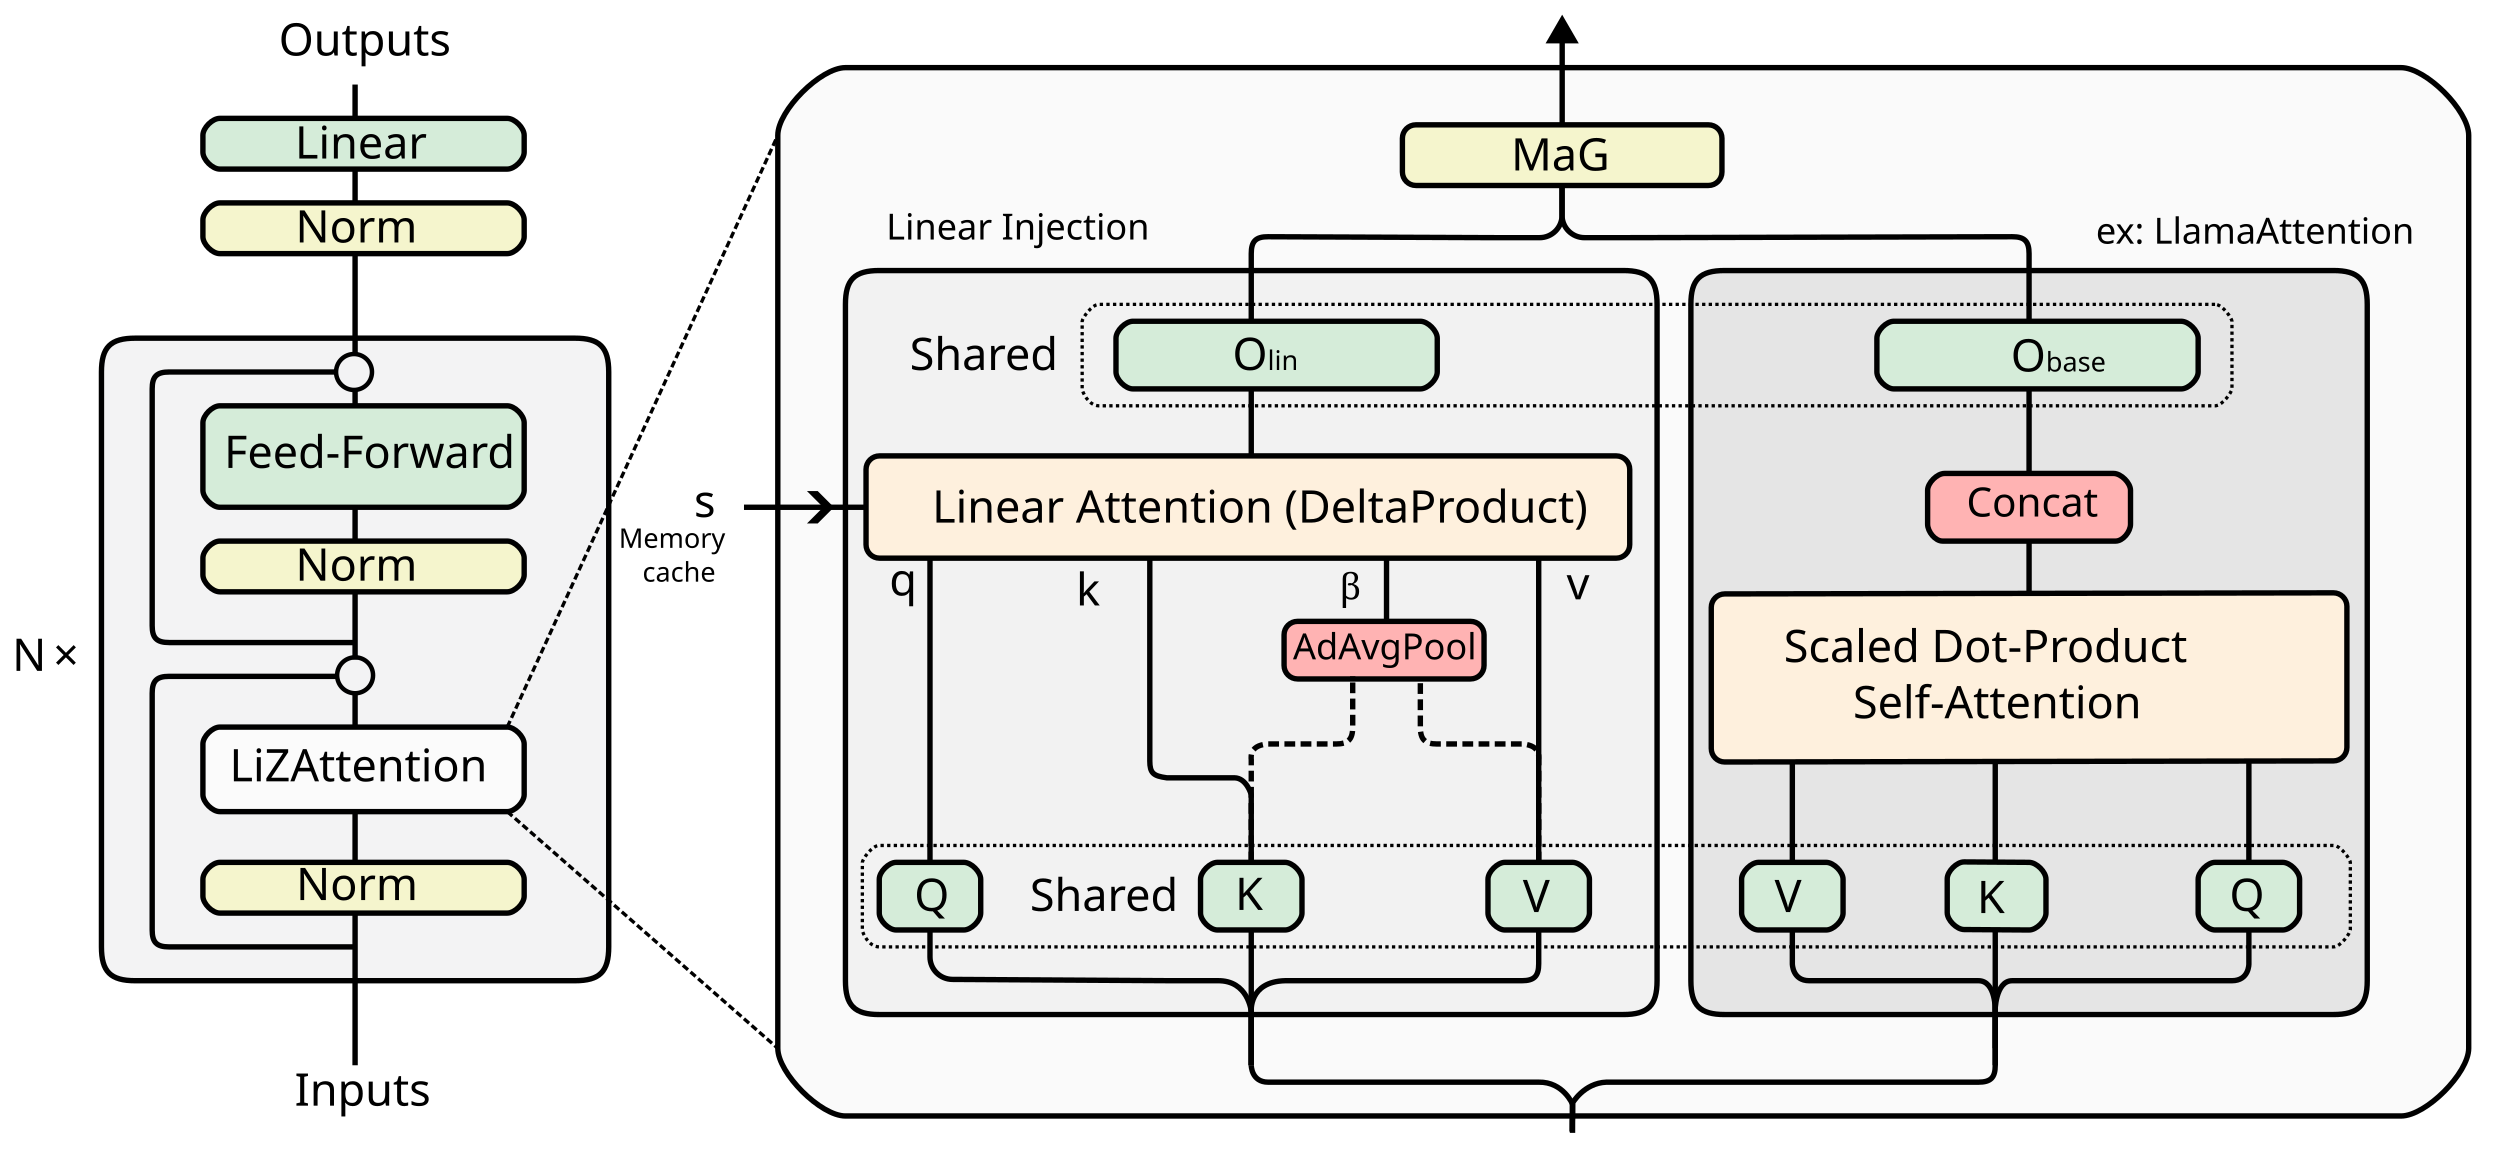
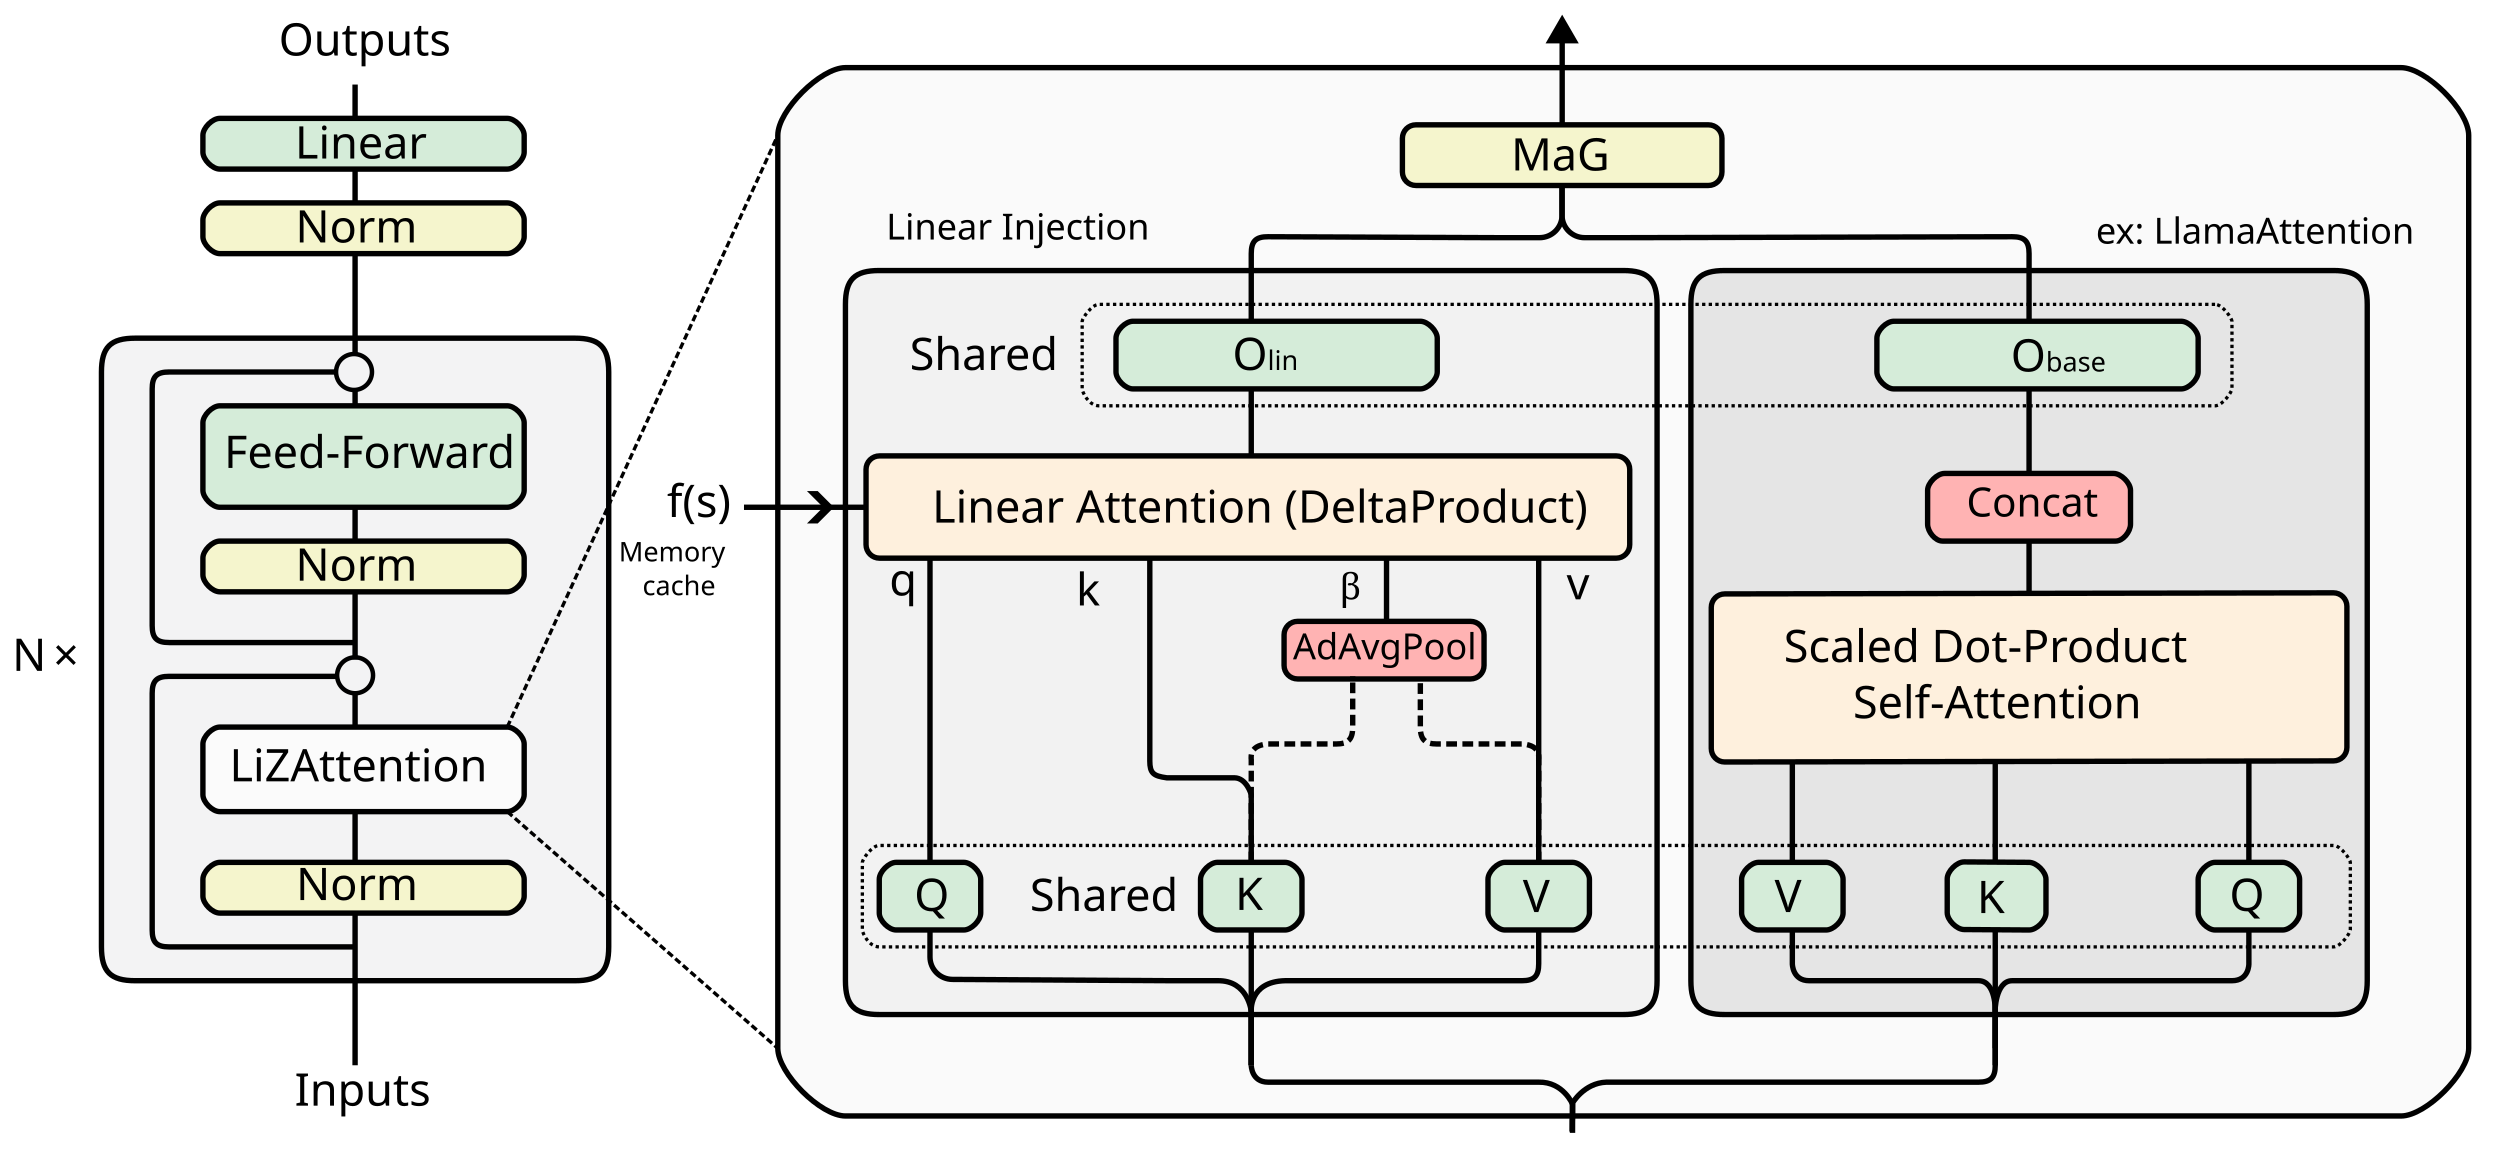
<svg xmlns="http://www.w3.org/2000/svg" version="1.1" id="svg2" width="739.257" height="343.426" viewBox="0 0 739.257 343.426">
  <defs id="defs6">
    <marker style="overflow:visible" id="TriangleStart" refX="0" refY="0" orient="auto-start-reverse" markerWidth="5.324" markerHeight="6.155" viewBox="0 0 5.324 6.155" preserveAspectRatio="xMidYMid">
      <path transform="scale(0.5)" style="fill:context-stroke;fill-rule:evenodd;stroke:context-stroke;stroke-width:1pt" d="M 5.77,0 -2.88,5 V -5 Z" id="path135" />
    </marker>
    <marker style="overflow:visible" id="Arrow4" refX="0" refY="0" orient="auto-start-reverse" markerWidth="5" markerHeight="6" viewBox="0 0 5 6" preserveAspectRatio="xMidYMid">
      <path style="fill:context-stroke;fill-rule:evenodd;stroke:none" d="m 1,0 -3,3 h -2 l 3,-3 -3,-3 h 2 z" id="path1741" />
    </marker>
    <rect x="43.6" y="86.323" width="766.903" height="521.003" id="rect663" />
    <clipPath clipPathUnits="userSpaceOnUse" id="clipPath1404">
      <g id="g1408">
        <path d="m 3.985,-5.585 c 0,2.201 -1.784,3.985 -3.985,3.985 -2.201,0 -3.985,-1.784 -3.985,-3.985 0,-2.201 1.784,-3.985 3.985,-3.985 2.201,0 3.985,1.784 3.985,3.985 z" id="path1406" />
      </g>
    </clipPath>
    <clipPath clipPathUnits="userSpaceOnUse" id="clipPath1424">
      <g id="g1428">
        <path d="m 3.985,63.971 c 0,2.201 -1.784,3.985 -3.985,3.985 -2.201,0 -3.985,-1.784 -3.985,-3.985 0,-2.201 1.784,-3.985 3.985,-3.985 2.201,0 3.985,1.784 3.985,3.985 z" id="path1426" />
      </g>
    </clipPath>
  </defs>
  <g id="g10" transform="matrix(1.333333,0,0,-1.333333,-25.36146,933.0923)">
    <path d="M 146.521,624.819 H 49.021 c -5.502,0 -7.5,-1.998 -7.5,-7.5 v -127.5 c 0,-5.502 1.998,-7.5 7.5,-7.5 H 146.521 c 5.502,0 7.5,1.998 7.5,7.5 v 127.5 c 0,5.502 -1.998,7.5 -7.5,7.5 z" style="fill:#f3f3f4;fill-opacity:1;fill-rule:nonzero;stroke:#000000;stroke-width:1.196;stroke-linecap:butt;stroke-linejoin:miter;stroke-miterlimit:10;stroke-dasharray:none;stroke-opacity:1" id="path22" />
    <text xml:space="preserve" transform="scale(1,-1)" style="font-style:normal;font-variant:normal;font-weight:normal;font-stretch:normal;font-size:9.963px;font-family:CMR10;-inkscape-font-specification:CMR10;writing-mode:lr-tb;fill:#000000;fill-opacity:1;fill-rule:nonzero;stroke:none" id="text38" x="21.715" y="-551.029">
      <tspan x="21.715" y="-551.029" id="tspan36" style="font-style:normal;font-variant:normal;font-weight:normal;font-stretch:normal;font-family:CMR10;-inkscape-font-specification:CMR10">N</tspan>
    </text>
    <text xml:space="preserve" transform="scale(1,-1)" style="font-style:normal;font-variant:normal;font-weight:normal;font-stretch:normal;font-size:9.963px;font-family:CMR10;-inkscape-font-specification:CMR10;writing-mode:lr-tb;fill:#000000;fill-opacity:1;fill-rule:nonzero;stroke:none" id="text42" x="30.806" y="-551.029">
      <tspan x="30.806" y="-551.029" id="tspan40" style="font-style:normal;font-variant:normal;font-weight:normal;font-stretch:normal;font-family:CMR10;-inkscape-font-specification:CMR10">×</tspan>
    </text>
    <text xml:space="preserve" transform="scale(1,-1)" style="font-style:normal;font-variant:normal;font-weight:normal;font-stretch:normal;font-size:9.963px;font-family:CMR10;-inkscape-font-specification:CMR10;writing-mode:lr-tb;fill:#000000;fill-opacity:1;fill-rule:nonzero;stroke:none" id="text58" x="84.354" y="-454.602">
      <tspan x="84.354 87.951 93.486 99.022 104.557 108.431" y="-454.602" id="tspan56">Inputs</tspan>
    </text>
    <path d="m 97.771,463.569 v 33.75" style="fill:none;stroke:#000000;stroke-width:1.196;stroke-linecap:butt;stroke-linejoin:miter;stroke-miterlimit:10;stroke-dasharray:none;stroke-opacity:1" id="path86" />
    <path d="M 131.521,538.569 H 67.771 c -1.651,0 -3.75,-2.099 -3.75,-3.75 v -11.25 c 0,-1.651 2.099,-3.75 3.75,-3.75 H 131.521 c 1.651,0 3.75,2.099 3.75,3.75 v 11.25 c 0,1.651 -2.099,3.75 -3.75,3.75 z" style="fill:#fbfbfb;fill-opacity:1;fill-rule:nonzero;stroke:#000000;stroke-width:1.196;stroke-linecap:butt;stroke-linejoin:miter;stroke-miterlimit:10;stroke-dasharray:none;stroke-opacity:1" id="path98" />
    <text xml:space="preserve" transform="scale(1,-1)" style="font-style:normal;font-variant:normal;font-weight:normal;font-stretch:normal;font-size:9.963px;font-family:CMR10;-inkscape-font-specification:CMR10;writing-mode:lr-tb;fill:#000000;fill-opacity:1;fill-rule:nonzero;stroke:none" id="text108" x="69.922" y="-526.539">
      <tspan x="69.922 76.148 78.916 85.004 92.197 96.071 99.946 104.373 109.63 113.504 116.272 121.253" y="-526.539" id="tspan106">LiZAttention</tspan>
    </text>
    <path d="m 97.771,508.569 v 11.25" style="fill:none;stroke:#000000;stroke-width:1.196;stroke-linecap:butt;stroke-linejoin:miter;stroke-miterlimit:10;stroke-dasharray:none;stroke-opacity:1" id="path116" />
    <path d="M 97.771,489.819 H 56.521 c -2.751,0 -3.75,0.999 -3.75,3.75 l 0,52.5 c 0,2.751 0.999,3.75 3.75,3.75 h 37.5" style="fill:none;stroke:#000000;stroke-width:1.196;stroke-linecap:butt;stroke-linejoin:miter;stroke-miterlimit:10;stroke-dasharray:none;stroke-opacity:1" id="path176" />
    <path d="m 97.771,579.819 v 7.5" style="fill:none;stroke:#000000;stroke-width:1.196;stroke-linecap:butt;stroke-linejoin:miter;stroke-miterlimit:10;stroke-dasharray:none;stroke-opacity:1" id="path200" />
    <path d="m 97.771,553.569 v 15" style="fill:none;stroke:#000000;stroke-width:1.196;stroke-linecap:butt;stroke-linejoin:miter;stroke-miterlimit:10;stroke-dasharray:none;stroke-opacity:1" id="path200-2" />
    <path d="m 97.771,538.569 v 7.5" style="fill:none;stroke:#000000;stroke-width:1.196;stroke-linecap:butt;stroke-linejoin:miter;stroke-miterlimit:10;stroke-dasharray:none;stroke-opacity:1" id="path200-2-9" />
    <path d="m 101.521,617.319 c 0,2.201 -1.784,3.985 -3.985,3.985 -2.201,0 -3.985,-1.784 -3.985,-3.985 0,-2.201 1.784,-3.985 3.985,-3.985 2.201,0 3.985,1.784 3.985,3.985 z" style="fill:none;stroke:#000000;stroke-width:0.996;stroke-linecap:butt;stroke-linejoin:miter;stroke-miterlimit:10;stroke-dasharray:none;stroke-opacity:1" id="path216" />
    <path d="m 101.756,550.054 c 0,2.201 -1.784,3.985 -3.985,3.985 -2.201,0 -3.985,-1.784 -3.985,-3.985 0,-2.201 1.784,-3.985 3.985,-3.985 2.201,0 3.985,1.784 3.985,3.985 z" style="fill:none;stroke:#000000;stroke-width:0.996;stroke-linecap:butt;stroke-linejoin:miter;stroke-miterlimit:10;stroke-dasharray:none;stroke-opacity:1" id="path216-1" />
    <path d="M 131.521,654.819 H 67.771 c -1.651,0 -3.75,-2.099 -3.75,-3.75 v -3.75 c 0,-1.651 2.099,-3.75 3.75,-3.75 H 131.521 c 1.651,0 3.75,2.099 3.75,3.75 v 3.75 c 0,1.651 -2.099,3.75 -3.75,3.75 z" style="fill:#f5f5cd;fill-opacity:1;fill-rule:nonzero;stroke:#000000;stroke-width:1.196;stroke-linecap:butt;stroke-linejoin:miter;stroke-miterlimit:10;stroke-dasharray:none;stroke-opacity:1" id="path228" />
    <text xml:space="preserve" transform="scale(1,-1)" style="font-style:normal;font-variant:normal;font-weight:normal;font-stretch:normal;font-size:9.963px;font-family:CMR10;-inkscape-font-specification:CMR10;writing-mode:lr-tb;fill:#000000;fill-opacity:1;fill-rule:nonzero;stroke:none" id="text238" x="62.545" y="-646.038">
      <tspan x="84.547 92.019 97 100.902" id="tspan236">Norm</tspan>
    </text>
    <path d="m 97.771,609.819 v 3.75" style="fill:none;stroke:#000000;stroke-width:1.196;stroke-linecap:butt;stroke-linejoin:miter;stroke-miterlimit:10;stroke-dasharray:none;stroke-opacity:1" id="path246" />
    <path d="M 97.771,557.319 H 56.521 c -2.751,0 -3.75,0.999 -3.75,3.75 v 52.5 c 0,2.751 0.999,3.75 3.75,3.75 h 36.75" style="fill:none;stroke:#000000;stroke-width:1.196;stroke-linecap:butt;stroke-linejoin:miter;stroke-miterlimit:10;stroke-dasharray:none;stroke-opacity:1" id="path250" />
    <path d="M 131.521,673.569 H 67.771 c -1.651,0 -3.75,-2.099 -3.75,-3.75 v -3.75 c 0,-1.651 2.099,-3.75 3.75,-3.75 H 131.521 c 1.651,0 3.75,2.099 3.75,3.75 v 3.75 c 0,1.651 -2.099,3.75 -3.75,3.75 z" style="fill:#d5ecd9;fill-opacity:1;fill-rule:nonzero;stroke:#000000;stroke-width:1.196;stroke-linecap:butt;stroke-linejoin:miter;stroke-miterlimit:10;stroke-dasharray:none;stroke-opacity:1" id="path256" />
    <text xml:space="preserve" transform="scale(1,-1)" style="font-style:normal;font-variant:normal;font-weight:normal;font-stretch:normal;font-size:9.963px;font-family:CMR10;-inkscape-font-specification:CMR10;writing-mode:lr-tb;fill:#000000;fill-opacity:1;fill-rule:nonzero;stroke:none" id="text266" x="84.437" y="-664.657">
      <tspan x="84.437 90.663 93.431 98.966 103.393 108.375" y="-664.657" id="tspan264">Linear</tspan>
    </text>
    <path d="m 97.771,621.069 0,22.5" style="fill:none;stroke:#000000;stroke-width:1.196;stroke-linecap:butt;stroke-linejoin:miter;stroke-miterlimit:10;stroke-dasharray:none;stroke-opacity:1" id="path274" />
    <path d="m 97.771,654.819 v 7.5" style="fill:none;stroke:#000000;stroke-width:1.196;stroke-linecap:butt;stroke-linejoin:miter;stroke-miterlimit:10;stroke-dasharray:none;stroke-opacity:1" id="path284" />
    <text xml:space="preserve" transform="scale(1,-1)" style="font-style:normal;font-variant:normal;font-weight:normal;font-stretch:normal;font-size:9.963px;font-family:CMR10;-inkscape-font-specification:CMR10;writing-mode:lr-tb;fill:#000000;fill-opacity:1;fill-rule:nonzero;stroke:none" id="text296" x="80.832" y="-687.5">
      <tspan x="80.832 88.581 94.117 97.991 103.526 109.061 112.936" y="-687.5" id="tspan294">Outputs</tspan>
    </text>
    <path d="m 97.771,673.569 v 7.5" style="fill:none;stroke:#000000;stroke-width:1.196;stroke-linecap:butt;stroke-linejoin:miter;stroke-miterlimit:10;stroke-dasharray:none;stroke-opacity:1" id="path304" />
    <path d="M 551.521,684.819 H 206.521 c -5.502,0 -15,-9.498 -15,-15 v -202.5 c 0,-5.502 9.498,-15 15,-15 h 345 c 5.502,0 15,9.498 15,15 v 202.5 c 0,5.502 -9.498,15 -15,15 z" style="fill:#fafafa;fill-opacity:1;fill-rule:nonzero;stroke:#000000;stroke-width:1.196;stroke-linecap:butt;stroke-linejoin:miter;stroke-miterlimit:10;stroke-dasharray:none;stroke-opacity:1" id="path316" />
    <path d="M 536.521,639.819 H 401.521 c -5.502,0 -7.5,-1.998 -7.5,-7.5 l 1e-5,-150 c 0,-5.502 1.998,-7.5 7.5,-7.5 l 135,-10e-6 c 5.502,0 7.5,1.998 7.5,7.5 l 0,150 c 0,5.502 -1.998,7.5 -7.5,7.5 z" style="fill:#e5e5e5;fill-opacity:1;fill-rule:nonzero;stroke:#000000;stroke-width:1.196;stroke-linecap:butt;stroke-linejoin:miter;stroke-miterlimit:10;stroke-dasharray:none;stroke-dashoffset:0;stroke-opacity:1" id="path316-5" />
    <path d="m 379.021,639.819 h -165 c -5.502,0 -7.5,-1.998 -7.5,-7.5 l 0,-150 c 0,-5.502 1.998,-7.5 7.5,-7.5 h 165 c 5.502,0 7.5,1.998 7.5,7.5 l 0,150 c 0,5.502 -1.998,7.5 -7.5,7.5 z" style="fill:#f2f2f2;fill-opacity:1;fill-rule:nonzero;stroke:#000000;stroke-width:1.196;stroke-linecap:butt;stroke-linejoin:miter;stroke-miterlimit:10;stroke-dasharray:none;stroke-dashoffset:0;stroke-opacity:1" id="path316-5-9" />
    <path d="m 360.271,508.569 0,22.5 c -0.138,0.097 1.008,3.484 -3.75,3.75 h -3.75 -15 c -2.751,0 -3.75,0.999 -3.75,3.75 l 0,11.25" style="fill:none;stroke:#000000;stroke-width:1.196;stroke-linecap:butt;stroke-linejoin:miter;stroke-miterlimit:10;stroke-dasharray:2.391,1.196;stroke-opacity:1;stroke-dashoffset:0" id="path670-3-3" />
    <path d="m 334.021,628.569 h -63.75 c -1.651,0 -3.75,-2.099 -3.75,-3.75 v -7.5 c 0,-1.651 2.099,-3.75 3.75,-3.75 h 63.75 c 1.651,0 3.75,2.099 3.75,3.75 v 7.5 c 0,1.651 -2.099,3.75 -3.75,3.75 z" style="fill:#d5ecd9;fill-opacity:1;fill-rule:nonzero;stroke:#000000;stroke-width:1.196;stroke-linecap:butt;stroke-linejoin:miter;stroke-miterlimit:10;stroke-dasharray:none;stroke-opacity:1" id="path696-5-3" />
    <path d="M 377.467,598.711 H 214.077 c -1.651,0 -2.989,-1.338 -2.989,-2.989 v -16.7 c 0,-1.651 1.338,-2.989 2.989,-2.989 H 377.467 c 1.651,0 2.989,1.338 2.989,2.989 v 16.7 c 0,1.651 -1.338,2.989 -2.989,2.989 z" style="fill:#fef0dd;fill-opacity:1;fill-rule:nonzero;stroke:#000000;stroke-width:1.196;stroke-linecap:butt;stroke-linejoin:miter;stroke-miterlimit:10;stroke-dasharray:none;stroke-opacity:1" id="path328" />
    <text xml:space="preserve" transform="scale(1,-1)" style="font-style:normal;font-variant:normal;font-weight:normal;font-stretch:normal;font-size:9.963px;font-family:CMR10;-inkscape-font-specification:CMR10;writing-mode:lr-tb;fill:#000000;fill-opacity:1;fill-rule:nonzero;stroke:none" id="text338" x="225.747" y="-583.913">
      <tspan id="tspan336" x="225.747" y="-583.913">Linear Attention (DeltaProduct)</tspan>
    </text>
    <path d="m 536.521,568.343 -134.991,-0.241 c -1.651,-0.003 -2.989,-1.338 -2.989,-2.989 v -31.296 c 0,-1.651 1.338,-2.992 2.989,-2.989 l 134.991,0.241 c 1.651,0.003 2.989,1.338 2.989,2.989 v 31.296 c 0,1.651 -1.338,2.992 -2.989,2.989 z" style="fill:#fef0dd;fill-opacity:1;fill-rule:nonzero;stroke:#000000;stroke-width:1.196;stroke-linecap:butt;stroke-linejoin:miter;stroke-miterlimit:10;stroke-dasharray:none;stroke-opacity:1" id="path328-2" />
    <text xml:space="preserve" transform="scale(1,-1)" style="font-style:normal;font-variant:normal;font-weight:normal;font-stretch:normal;font-size:9.963px;font-family:CMR10;-inkscape-font-specification:CMR10;writing-mode:lr-tb;fill:#000000;fill-opacity:1;fill-rule:nonzero;stroke:none" id="text338-3" x="468.437" y="-552.981">
      <tspan id="tspan336-7" x="468.437" y="-552.981" style="text-align:center;text-anchor:middle">Scaled Dot-Product</tspan>
      <tspan x="468.437" y="-540.528" id="tspan6583" style="text-align:center;text-anchor:middle">Self-Attention</tspan>
    </text>
    <path d="m 326.521,561.069 v 7.5 7.5" style="fill:none;stroke:#000000;stroke-width:1.196;stroke-linecap:butt;stroke-linejoin:miter;stroke-miterlimit:10;stroke-dasharray:none;stroke-opacity:1" id="path418-3" />
    <path d="m 469.021,567.819 v 12" style="fill:none;stroke:#000000;stroke-width:1.196;stroke-linecap:butt;stroke-linejoin:miter;stroke-miterlimit:10;stroke-dasharray:none;stroke-opacity:1" id="path418-3-4" />
    <path d="m 469.021,592.569 v 21" style="fill:none;stroke:#000000;stroke-width:1.196;stroke-linecap:butt;stroke-linejoin:miter;stroke-miterlimit:10;stroke-dasharray:none;stroke-opacity:1" id="path418-3-4-8" />
    <text xml:space="preserve" transform="scale(1,-1)" style="font-style:normal;font-variant:normal;font-weight:normal;font-stretch:normal;font-size:9.963px;font-family:CMR10;-inkscape-font-specification:CMR10;writing-mode:lr-tb;fill:#000000;fill-opacity:1;fill-rule:nonzero;stroke:none" id="text448" x="366.462" y="-566.904">
      <tspan x="366.462" y="-566.904" id="tspan446" style="font-style:normal;font-variant:normal;font-weight:normal;font-stretch:normal;font-family:CMR10;-inkscape-font-specification:CMR10">v</tspan>
    </text>
    <path d="M 345.16,562.015 H 306.787 c -1.651,0 -2.989,-1.338 -2.989,-2.989 v -6.791 c 0,-1.651 1.338,-2.989 2.989,-2.989 h 38.372 c 1.651,0 2.989,1.338 2.989,2.989 v 6.791 c 0,1.651 -1.338,2.989 -2.989,2.989 z" style="fill:#ffb3b3;fill-opacity:1;fill-rule:nonzero;stroke:#000000;stroke-width:1.196;stroke-linecap:butt;stroke-linejoin:miter;stroke-miterlimit:10;stroke-dasharray:none;stroke-opacity:1" id="path468" />
    <text xml:space="preserve" transform="scale(1,-1)" style="font-style:normal;font-variant:normal;font-weight:normal;font-stretch:normal;font-size:8px;font-family:CMR10;-inkscape-font-specification:CMR10;writing-mode:lr-tb;fill:#000000;fill-opacity:1;fill-rule:nonzero;stroke:none" id="text478" x="305.768" y="-553.592">
      <tspan id="tspan476" style="font-style:normal;font-variant:normal;font-weight:normal;font-stretch:normal;font-size:8px;font-family:CMR10;-inkscape-font-specification:CMR10" x="305.768" y="-553.592">AdAvgPool</tspan>
    </text>
    <path d="m 487.771,594.819 h -37.5 c -1.651,0 -3.75,-2.099 -3.75,-3.75 v -7.5 c 0,-1.651 1.663,-3.75 3.314,-3.75 h 38.372 c 1.651,0 3.314,2.099 3.314,3.75 v 7.5 c 0,1.651 -2.099,3.75 -3.75,3.75 z" style="fill:#ffb3b3;fill-opacity:1;fill-rule:nonzero;stroke:#000000;stroke-width:1.196;stroke-linecap:butt;stroke-linejoin:miter;stroke-miterlimit:10;stroke-dasharray:none;stroke-opacity:1" id="path468-2" />
    <text xml:space="preserve" transform="scale(1,-1)" style="font-style:normal;font-variant:normal;font-weight:normal;font-stretch:normal;font-size:8.966px;font-family:CMR10;-inkscape-font-specification:CMR10;writing-mode:lr-tb;fill:#000000;fill-opacity:1;fill-rule:nonzero;stroke:none" id="text478-8" x="455.145" y="-585.266">
      <tspan id="tspan476-9" style="font-style:normal;font-variant:normal;font-weight:normal;font-stretch:normal;font-family:CMR10;-inkscape-font-specification:CMR10" x="455.145" y="-585.266">Concat</tspan>
    </text>
    <path d="m 296.521,463.569 c 0.001,9.769 0,19.051 0,30" style="fill:none;stroke:#000000;stroke-width:1.196;stroke-linecap:butt;stroke-linejoin:miter;stroke-miterlimit:10;stroke-dasharray:none;stroke-opacity:1" id="path490" />
    <path d="m 232.771,508.569 h -15 c -1.651,0 -3.75,-2.099 -3.75,-3.75 v -7.5 c 0,-1.651 2.099,-3.75 3.75,-3.75 h 15 c 1.651,0 3.75,2.099 3.75,3.75 v 7.5 c 0,1.651 -2.099,3.75 -3.75,3.75 z" style="fill:#d5ecd9;fill-opacity:1;fill-rule:nonzero;stroke:#000000;stroke-width:1.196;stroke-linecap:butt;stroke-linejoin:miter;stroke-miterlimit:10;stroke-dasharray:none;stroke-opacity:1" id="path496" />
    <text xml:space="preserve" transform="scale(1,-1)" style="font-style:normal;font-variant:normal;font-weight:normal;font-stretch:normal;font-size:9.963px;font-family:CMR10;-inkscape-font-specification:CMR10;writing-mode:lr-tb;fill:#000000;fill-opacity:1;fill-rule:nonzero;stroke:none" id="text506" x="221.778" y="-497.795">
      <tspan x="221.778" y="-497.795" id="tspan504" style="font-style:normal;font-variant:normal;font-weight:normal;font-stretch:normal;font-family:CMR10;-inkscape-font-specification:CMR10">Q</tspan>
    </text>
    <path d="m 525.271,508.569 h -15 c -1.651,0 -3.75,-2.099 -3.75,-3.75 v -7.5 c 0,-1.651 2.099,-3.75 3.75,-3.75 h 15 c 1.651,0 3.75,2.099 3.75,3.75 v 7.5 c 0,1.651 -2.099,3.75 -3.75,3.75 z" style="fill:#d5ecd9;fill-opacity:1;fill-rule:nonzero;stroke:#000000;stroke-width:1.196;stroke-linecap:butt;stroke-linejoin:miter;stroke-miterlimit:10;stroke-dasharray:none;stroke-opacity:1" id="path496-6" />
    <text xml:space="preserve" transform="scale(1,-1)" style="font-style:normal;font-variant:normal;font-weight:normal;font-stretch:normal;font-size:9.963px;font-family:CMR10;-inkscape-font-specification:CMR10;writing-mode:lr-tb;fill:#000000;fill-opacity:1;fill-rule:nonzero;stroke:none" id="text506-3" x="513.462" y="-497.795">
      <tspan x="513.462" y="-497.795" id="tspan504-2" style="font-style:normal;font-variant:normal;font-weight:normal;font-stretch:normal;font-family:CMR10;-inkscape-font-specification:CMR10">Q</tspan>
    </text>
    <path d="m 225.271,508.569 0,52.5 v 15" style="fill:none;stroke:#000000;stroke-width:1.196;stroke-linecap:butt;stroke-linejoin:miter;stroke-miterlimit:10;stroke-dasharray:none;stroke-opacity:1" id="path550" />
    <text xml:space="preserve" transform="scale(1,-1)" style="font-style:normal;font-variant:normal;font-weight:normal;font-stretch:normal;font-size:9.963px;font-family:CMR10;-inkscape-font-specification:CMR10;writing-mode:lr-tb;fill:#000000;fill-opacity:1;fill-rule:nonzero;stroke:none" id="text568" x="216.253" y="-567.761">
      <tspan x="216.253" y="-567.761" id="tspan566" style="font-style:normal;font-variant:normal;font-weight:normal;font-stretch:normal;font-family:CMR10;-inkscape-font-specification:CMR10">q</tspan>
    </text>
    <path d="m 296.521,463.569 c 0,5.646 0.001,6.238 0.001,11.884 v 0 c 0,0 -0.623,7.011 -7.501,6.866 v 0 h -9.963 l -48.806,0.291 c -2.751,0.016 -4.981,2.23 -4.981,4.981 v 5.978" style="fill:none;stroke:#000000;stroke-width:1.196;stroke-linecap:butt;stroke-linejoin:miter;stroke-miterlimit:10;stroke-dasharray:none;stroke-opacity:1" id="path580" />
    <path d="m 360.271,508.569 0,67.5" style="fill:none;stroke:#000000;stroke-width:1.196;stroke-linecap:butt;stroke-linejoin:miter;stroke-miterlimit:10;stroke-dasharray:none;stroke-opacity:1" id="path640" />
    <path d="m 416.521,508.569 v 22.5" style="fill:none;stroke:#000000;stroke-width:1.196;stroke-linecap:butt;stroke-linejoin:miter;stroke-miterlimit:10;stroke-dasharray:none;stroke-opacity:1" id="path640-1" />
    <path d="m 461.521,508.569 v 22.5" style="fill:none;stroke:#000000;stroke-width:1.196;stroke-linecap:butt;stroke-linejoin:miter;stroke-miterlimit:10;stroke-dasharray:none;stroke-opacity:1" id="path640-1-9" />
    <path d="m 517.771,508.569 v 22.5" style="fill:none;stroke:#000000;stroke-width:1.196;stroke-linecap:butt;stroke-linejoin:miter;stroke-miterlimit:10;stroke-dasharray:none;stroke-opacity:1" id="path640-1-1" />
    <text xml:space="preserve" transform="scale(1,-1)" style="font-style:normal;font-variant:normal;font-weight:normal;font-stretch:normal;font-size:8px;font-family:CMR10;-inkscape-font-specification:CMR10;writing-mode:lr-tb;fill:#000000;fill-opacity:1;fill-rule:nonzero;stroke:none" id="text658" x="316.021" y="-566.904">
      <tspan x="316.021" y="-566.904" id="tspan656" style="font-style:normal;font-variant:normal;font-weight:normal;font-stretch:normal;font-size:8px;font-family:serif;-inkscape-font-specification:serif">β</tspan>
    </text>
    <path d="m 296.521,463.569 0.001,11.884 v 0 c 0,0 -0.616,6.66 7.499,6.866 v 0 h 9.963 42.537 c 2.751,0 3.75,0.999 3.75,3.75 v 7.5" style="fill:none;stroke:#000000;stroke-width:1.196;stroke-linecap:butt;stroke-linejoin:miter;stroke-miterlimit:10;stroke-dasharray:none;stroke-opacity:1" id="path670" />
    <path d="m 461.521,467.319 c 0,8.75 0,17.5 0,26.25" style="fill:none;stroke:#000000;stroke-width:1.196;stroke-linecap:butt;stroke-linejoin:miter;stroke-miterlimit:10;stroke-dasharray:none;stroke-opacity:1" id="path490-6" />
    <path d="m 461.521,463.569 -0.001,11.884 v 0 c -0.093,-0.114 0.001,6.866 3.751,6.866 h 12.528 36.222 c 3.833,0.016 3.75,3.75 3.75,3.75 v 7.5" style="fill:none;stroke:#000000;stroke-width:1.196;stroke-linecap:butt;stroke-linejoin:miter;stroke-miterlimit:10;stroke-dasharray:none;stroke-opacity:1" id="path580-1" />
    <path d="m 461.521,467.319 v 8.25 c 0,0 0.203,6.768 -3.75,6.75 h -9.86 -27.64 c -3.75,0 -3.75,3.75 -3.75,3.75 v 7.5" style="fill:none;stroke:#000000;stroke-width:1.196;stroke-linecap:butt;stroke-linejoin:miter;stroke-miterlimit:10;stroke-dasharray:none;stroke-opacity:1" id="path670-5" />
    <path d="m 365.447,669.029 v -6.974 -9.963 0 c 0,-2.751 -2.23,-4.981 -4.981,-4.981 v 0 h -9.963 l -50.232,0.208 c -2.751,0.011 -3.75,-0.999 -3.75,-3.75 v -15" style="fill:none;stroke:#000000;stroke-width:1.196;stroke-linecap:butt;stroke-linejoin:miter;stroke-miterlimit:10;stroke-dasharray:none;stroke-opacity:1" id="path580-62" />
    <path d="m 365.447,669.029 v -6.974 -9.963 0 c 0,-2.751 2.23,-4.981 4.981,-4.981 v 0 h 9.963 l 84.88,0.208 c 2.751,0.007 3.75,-0.999 3.75,-3.75 v -15" style="fill:none;stroke:#000000;stroke-width:1.196;stroke-linecap:butt;stroke-linejoin:miter;stroke-miterlimit:10;stroke-dasharray:none;stroke-opacity:1" id="path670-9" />
    <path d="m 296.521,508.569 0,22.5 c 0.138,0.097 -1.008,3.484 3.75,3.75 h 3.75 11.25 c 2.751,0 3.75,0.999 3.75,3.75 l 0,11.25" style="fill:none;stroke:#000000;stroke-width:1.196;stroke-linecap:butt;stroke-linejoin:miter;stroke-miterlimit:10;stroke-dasharray:2.391,1.196;stroke-opacity:1;stroke-dashoffset:0" id="path670-3" />
    <text xml:space="preserve" transform="scale(1,-1)" style="font-style:normal;font-variant:normal;font-weight:normal;font-stretch:normal;font-size:9.963px;font-family:CMR10;-inkscape-font-specification:CMR10;writing-mode:lr-tb;fill:#000000;fill-opacity:1;fill-rule:nonzero;stroke:none" id="text706" x="292.35" y="-617.759">
      <tspan id="tspan704" x="292.35" y="-617.759">O<tspan style="font-size:6px" id="tspan6154">lin</tspan>
      </tspan>
    </text>
    <path d="m 502.771,628.569 h -63.75 c -1.651,0 -3.75,-2.099 -3.75,-3.75 v -7.5 c 0,-1.651 2.099,-3.75 3.75,-3.75 h 63.75 c 1.651,0 3.75,2.099 3.75,3.75 v 7.5 c 0,1.651 -2.099,3.75 -3.75,3.75 z" style="fill:#d5ecd9;fill-opacity:1;fill-rule:nonzero;stroke:#000000;stroke-width:1.196;stroke-linecap:butt;stroke-linejoin:miter;stroke-miterlimit:10;stroke-dasharray:none;stroke-opacity:1" id="path696-5" />
    <text xml:space="preserve" transform="scale(1,-1)" style="font-style:normal;font-variant:normal;font-weight:normal;font-stretch:normal;font-size:9.963px;font-family:CMR10;-inkscape-font-specification:CMR10;writing-mode:lr-tb;fill:#000000;fill-opacity:1;fill-rule:nonzero;stroke:none" id="text706-9" x="464.965" y="-617.431">
      <tspan id="tspan704-2" x="464.965" y="-617.431">O<tspan style="font-size:6px" id="tspan6156">base</tspan>
      </tspan>
    </text>
    <text xml:space="preserve" transform="scale(1,-1)" style="font-style:normal;font-variant:normal;font-weight:normal;font-stretch:normal;font-size:9.963px;font-family:CMR10;-inkscape-font-specification:CMR10;writing-mode:lr-tb;fill:#000000;fill-opacity:1;fill-rule:nonzero;stroke:none" id="text706-9-0" x="220.774" y="-617.759">
      <tspan id="tspan704-2-6" x="220.774" y="-617.759">Shared</tspan>
    </text>
    <text xml:space="preserve" transform="scale(1,-1)" style="font-style:normal;font-variant:normal;font-weight:normal;font-stretch:normal;font-size:9.963px;font-family:CMR10;-inkscape-font-specification:CMR10;writing-mode:lr-tb;fill:#000000;fill-opacity:1;fill-rule:nonzero;stroke:none" id="text706-9-0-1" x="247.427" y="-497.795">
      <tspan id="tspan704-2-6-5" x="247.427" y="-497.795">Shared</tspan>
    </text>
    <text xml:space="preserve" transform="scale(1,-1)" style="font-style:normal;font-variant:normal;font-weight:normal;font-stretch:normal;font-size:9.963px;font-family:CMR10;-inkscape-font-specification:CMR10;writing-mode:lr-tb;fill:#000000;fill-opacity:1;fill-rule:nonzero;stroke:none" id="text732" x="257.678" y="-565.54">
      <tspan x="257.678" y="-565.54" id="tspan730" style="font-style:normal;font-variant:normal;font-weight:normal;font-stretch:normal;font-family:CMR10;-inkscape-font-specification:CMR10">k</tspan>
    </text>
    <path d="m 296.521,598.569 v 15" style="fill:none;stroke:#000000;stroke-width:1.196;stroke-linecap:butt;stroke-linejoin:miter;stroke-miterlimit:10;stroke-dasharray:none;stroke-opacity:1" id="path740" />
    <path d="m 184.021,587.319 18.75,0 8.25,-3e-5" style="fill:none;stroke:#000000;stroke-width:1.196;stroke-linecap:butt;stroke-linejoin:miter;stroke-miterlimit:10;stroke-dasharray:none;stroke-opacity:1;marker-mid:url(#Arrow4)" id="path770" />
-     <text xml:space="preserve" transform="scale(1,-1)" style="font-style:normal;font-variant:normal;font-weight:normal;font-stretch:normal;font-size:9.963px;font-family:CMR10;-inkscape-font-specification:CMR10;writing-mode:lr-tb;fill:#000000;fill-opacity:1;fill-rule:nonzero;stroke:none" id="text788" x="172.932" y="-585.158">
-       <tspan x="172.932" y="-585.158" id="tspan786" style="font-style:normal;font-variant:normal;font-weight:normal;font-stretch:normal;font-family:CMR10;-inkscape-font-specification:CMR10">s</tspan>
+     <text xml:space="preserve" transform="scale(1,-1)" style="font-style:normal;font-variant:normal;font-weight:normal;font-stretch:normal;font-size:9.963px;font-family:CMR10;-inkscape-font-specification:CMR10;writing-mode:lr-tb;fill:#000000;fill-opacity:1;fill-rule:nonzero;stroke:none" id="text788" x="166.932" y="-585.158">
+       <tspan x="166.932" y="-585.158" id="tspan786" style="font-style:normal;font-variant:normal;font-weight:normal;font-stretch:normal;font-family:CMR10;-inkscape-font-specification:CMR10">f(s)</tspan>
    </text>
    <text xml:space="preserve" transform="matrix(0.75,0,0,-0.75,0,792)" id="text661" style="font-style:normal;font-variant:normal;font-weight:normal;font-stretch:normal;font-size:13.333px;line-height:1.25;font-family:CMR10;-inkscape-font-specification:CMR10;letter-spacing:0px;word-spacing:0px;white-space:pre;shape-inside:url(#rect663);display:inline" />
    <path d="m 296.521,508.569 v 15 c 0,0 -0.998,3.722 -3.75,3.75 l -15,0 c -2.94,0.415 -3.75,0.999 -3.75,3.75 v 30 15" style="fill:none;stroke:#000000;stroke-width:1.196;stroke-linecap:butt;stroke-linejoin:miter;stroke-miterlimit:10;stroke-dasharray:none;stroke-opacity:1" id="path580-6" />
    <path d="m 397.921,672.134 h -64.889 c -1.651,0 -2.989,-1.338 -2.989,-2.989 v -7.471 c 0,-1.651 1.338,-2.989 2.989,-2.989 h 64.889 c 1.651,0 2.989,1.338 2.989,2.989 v 7.471 c 0,1.651 -1.338,2.989 -2.989,2.989 z" style="fill:#f5f5cd;fill-opacity:1;fill-rule:nonzero;stroke:#000000;stroke-width:1.196;stroke-linecap:butt;stroke-linejoin:miter;stroke-miterlimit:10;stroke-dasharray:none;stroke-opacity:1" id="path228-8" />
    <text xml:space="preserve" transform="scale(1,-1)" style="font-style:normal;font-variant:normal;font-weight:normal;font-stretch:normal;font-size:9.963px;font-family:CMR10;-inkscape-font-specification:CMR10;writing-mode:lr-tb;fill:#000000;fill-opacity:1;fill-rule:nonzero;stroke:none" id="text238-7" x="354.147" y="-662.005">
      <tspan id="tspan236-9" x="354.147" y="-662.005">MaG</tspan>
    </text>
    <path d="m 365.476,672.134 0,20.185" style="fill:none;stroke:#000000;stroke-width:1.196;stroke-linecap:butt;stroke-linejoin:miter;stroke-miterlimit:10;stroke-dasharray:none;stroke-opacity:1;marker-end:url(#TriangleStart)" id="path274-2" />
    <path style="fill:none;stroke:#000000;stroke-width:0.75px;stroke-linecap:butt;stroke-linejoin:miter;stroke-dasharray:1.5, 0.75;stroke-dashoffset:0;stroke-opacity:1" d="m 131.521,538.569 60,131.25" id="path4362" />
    <path style="fill:none;stroke:#000000;stroke-width:0.75px;stroke-linecap:butt;stroke-linejoin:miter;stroke-dasharray:1.5, 0.75;stroke-dashoffset:0;stroke-opacity:1" d="m 131.521,519.819 60,-52.5" id="path4364" />
    <path d="M 536.521,512.319 H 214.021 c -1.656,0 -3.75,-3.129 -3.75,-3.75 v -15 c 0,-0.621 1.389,-3.75 3.75,-3.75 h 322.5 c 1.656,0 3.75,3.129 3.75,3.75 v 15 c 0,0.621 -2.094,3.75 -3.75,3.75 z" style="fill:none;fill-opacity:1;fill-rule:nonzero;stroke:#000000;stroke-width:0.734;stroke-linecap:butt;stroke-linejoin:miter;stroke-miterlimit:10;stroke-dasharray:0.734, 0.734;stroke-dashoffset:0;stroke-opacity:1" id="path328-2-3" />
    <path d="m 510.271,632.319 -247.5,0 c -1.656,0 -3.75,-3.129 -3.75,-3.75 v -15 c 0,-0.621 1.389,-3.75 3.75,-3.75 l 247.5,0 c 1.656,0 3.75,3.129 3.75,3.75 v 15 c 0,0.621 -2.094,3.75 -3.75,3.75 z" style="fill:none;fill-opacity:1;fill-rule:nonzero;stroke:#000000;stroke-width:0.734;stroke-linecap:butt;stroke-linejoin:miter;stroke-miterlimit:10;stroke-dasharray:0.734, 0.734;stroke-dashoffset:0;stroke-opacity:1" id="path328-2-3-2" />
    <path d="M 131.521,579.819 H 67.771 c -1.651,0 -3.75,-2.099 -3.75,-3.75 v -3.75 c 0,-1.651 2.099,-3.75 3.75,-3.75 H 131.521 c 1.651,0 3.75,2.099 3.75,3.75 v 3.75 c 0,1.651 -2.099,3.75 -3.75,3.75 z" style="fill:#f5f5cd;fill-opacity:1;fill-rule:nonzero;stroke:#000000;stroke-width:1.196;stroke-linecap:butt;stroke-linejoin:miter;stroke-miterlimit:10;stroke-dasharray:none;stroke-opacity:1" id="path228-9" />
    <path d="M 131.521,508.569 H 67.771 c -1.651,0 -3.75,-2.099 -3.75,-3.75 v -3.75 c 0,-1.651 2.099,-3.75 3.75,-3.75 H 131.521 c 1.651,0 3.75,2.099 3.75,3.75 v 3.75 c 0,1.651 -2.099,3.75 -3.75,3.75 z" style="fill:#f5f5cd;fill-opacity:1;fill-rule:nonzero;stroke:#000000;stroke-width:1.196;stroke-linecap:butt;stroke-linejoin:miter;stroke-miterlimit:10;stroke-dasharray:none;stroke-opacity:1" id="path228-9-3" />
    <text xml:space="preserve" transform="scale(1,-1)" style="font-style:normal;font-variant:normal;font-weight:normal;font-stretch:normal;font-size:9.963px;font-family:CMR10;-inkscape-font-specification:CMR10;writing-mode:lr-tb;fill:#000000;fill-opacity:1;fill-rule:nonzero;stroke:none" id="text154" x="62.545" y="-571.038">
      <tspan x="84.547 92.019 97 100.902" id="tspan152">Norm</tspan>
    </text>
    <path d="M 131.521,609.819 H 67.771 c -1.651,0 -3.75,-2.099 -3.75,-3.75 v -15 c 0,-1.651 2.099,-3.75 3.75,-3.75 H 131.521 c 1.651,0 3.75,2.099 3.75,3.75 v 15 c 0,1.651 -2.099,3.75 -3.75,3.75 z" style="fill:#d5ecd9;fill-opacity:1;fill-rule:nonzero;stroke:#000000;stroke-width:1.196;stroke-linecap:butt;stroke-linejoin:miter;stroke-miterlimit:10;stroke-dasharray:none;stroke-opacity:1" id="path256-7" />
    <text xml:space="preserve" transform="scale(1,-1)" style="font-style:normal;font-variant:normal;font-weight:normal;font-stretch:normal;font-size:9.963px;font-family:CMR10;-inkscape-font-specification:CMR10;writing-mode:lr-tb;fill:#000000;fill-opacity:1;fill-rule:nonzero;stroke:none" id="text192" x="68.719" y="-596.039">
      <tspan x="68.719 74.395 78.823 83.25 88.785 92.106 97.773 102.754 106.656 113.582 118.564 122.466" y="-596.039" id="tspan190">Feed-Forward</tspan>
    </text>
    <text xml:space="preserve" transform="scale(1,-1)" style="font-style:normal;font-variant:normal;font-weight:normal;font-stretch:normal;font-size:9.963px;font-family:CMR10;-inkscape-font-specification:CMR10;writing-mode:lr-tb;fill:#000000;fill-opacity:1;fill-rule:nonzero;stroke:none" id="text78" x="62.681" y="-500.21">
      <tspan x="84.682 92.154 97.136 101.038" id="tspan76">Norm</tspan>
    </text>
    <path d="m 304.021,508.569 h -15 c -1.651,0 -3.75,-2.099 -3.75,-3.75 v -7.5 c 0,-1.651 2.099,-3.75 3.75,-3.75 h 15 c 1.651,0 3.75,2.099 3.75,3.75 v 7.5 c 0,1.651 -2.099,3.75 -3.75,3.75 z" style="fill:#d5ecd9;fill-opacity:1;fill-rule:nonzero;stroke:#000000;stroke-width:1.196;stroke-linecap:butt;stroke-linejoin:miter;stroke-miterlimit:10;stroke-dasharray:none;stroke-opacity:1" id="path496-1" />
    <path d="m 367.771,508.569 h -15 c -1.651,0 -3.75,-2.099 -3.75,-3.75 v -7.5 c 0,-1.651 2.099,-3.75 3.75,-3.75 h 15 c 1.651,0 3.75,2.099 3.75,3.75 v 7.5 c 0,1.651 -2.099,3.75 -3.75,3.75 z" style="fill:#d5ecd9;fill-opacity:1;fill-rule:nonzero;stroke:#000000;stroke-width:1.196;stroke-linecap:butt;stroke-linejoin:miter;stroke-miterlimit:10;stroke-dasharray:none;stroke-opacity:1" id="path496-1-9" />
    <text xml:space="preserve" transform="scale(1,-1)" style="font-style:normal;font-variant:normal;font-weight:normal;font-stretch:normal;font-size:9.963px;font-family:CMR10;-inkscape-font-specification:CMR10;writing-mode:lr-tb;fill:#000000;fill-opacity:1;fill-rule:nonzero;stroke:none" id="text374" x="292.94" y="-498.014">
      <tspan x="292.94" y="-498.014" id="tspan372" style="font-style:normal;font-variant:normal;font-weight:normal;font-stretch:normal;font-family:CMR10;-inkscape-font-specification:CMR10">K</tspan>
    </text>
    <path d="m 469.021,508.569 -14.402,0.097 c -1.651,0.011 -3.75,-2.099 -3.75,-3.75 v -7.5 c 0,-1.651 2.099,-3.739 3.75,-3.75 l 14.402,-0.097 c 1.651,-0.011 3.75,2.099 3.75,3.75 v 7.5 c 0,1.651 -2.099,3.739 -3.75,3.75 z" style="fill:#d5ecd9;fill-opacity:1;fill-rule:nonzero;stroke:#000000;stroke-width:1.196;stroke-linecap:butt;stroke-linejoin:miter;stroke-miterlimit:10;stroke-dasharray:none;stroke-opacity:1" id="path496-1-6" />
    <text xml:space="preserve" transform="scale(1,-1)" style="font-style:normal;font-variant:normal;font-weight:normal;font-stretch:normal;font-size:9.963px;font-family:CMR10;-inkscape-font-specification:CMR10;writing-mode:lr-tb;fill:#000000;fill-opacity:1;fill-rule:nonzero;stroke:none" id="text374-1" x="457.465" y="-497.319">
      <tspan x="457.465" y="-497.319" id="tspan372-0" style="font-style:normal;font-variant:normal;font-weight:normal;font-stretch:normal;font-family:CMR10;-inkscape-font-specification:CMR10">K</tspan>
    </text>
    <text xml:space="preserve" transform="scale(1,-1)" style="font-style:normal;font-variant:normal;font-weight:normal;font-stretch:normal;font-size:9.963px;font-family:CMR10;-inkscape-font-specification:CMR10;writing-mode:lr-tb;fill:#000000;fill-opacity:1;fill-rule:nonzero;stroke:none" id="text596" x="356.749" y="-497.538">
      <tspan x="356.749" y="-497.538" id="tspan594" style="font-style:normal;font-variant:normal;font-weight:normal;font-stretch:normal;font-family:CMR10;-inkscape-font-specification:CMR10">V</tspan>
    </text>
    <path d="m 424.021,508.569 h -15 c -1.651,0 -3.75,-2.099 -3.75,-3.75 v -7.5 c 0,-1.651 2.099,-3.75 3.75,-3.75 h 15 c 1.651,0 3.75,2.099 3.75,3.75 v 7.5 c 0,1.651 -2.099,3.75 -3.75,3.75 z" style="fill:#d5ecd9;fill-opacity:1;fill-rule:nonzero;stroke:#000000;stroke-width:1.196;stroke-linecap:butt;stroke-linejoin:miter;stroke-miterlimit:10;stroke-dasharray:none;stroke-opacity:1" id="path496-1-9-4" />
    <text xml:space="preserve" transform="scale(1,-1)" style="font-style:normal;font-variant:normal;font-weight:normal;font-stretch:normal;font-size:9.963px;font-family:CMR10;-inkscape-font-specification:CMR10;writing-mode:lr-tb;fill:#000000;fill-opacity:1;fill-rule:nonzero;stroke:none" id="text596-7" x="412.581" y="-497.538">
      <tspan x="412.581" y="-497.538" id="tspan594-8" style="font-style:normal;font-variant:normal;font-weight:normal;font-stretch:normal;font-family:CMR10;-inkscape-font-specification:CMR10">V</tspan>
    </text>
    <path d="m 367.771,448.569 c 0,5.646 0.056,0.623 0.056,6.269 v 0 c 0,0 -2.066,5.089 -7.556,4.981 -19.196,0 -39.528,0 -60,0 -3.75,0 -3.75,3.75 -3.75,3.75 v 0" style="fill:none;stroke:#000000;stroke-width:1.196;stroke-linecap:butt;stroke-linejoin:miter;stroke-miterlimit:10;stroke-dasharray:none;stroke-opacity:1" id="path580-62-5" />
    <path d="m 367.671,448.859 c 0,5.646 0.056,0.623 0.056,6.269 v 0 c 0,0 2.546,4.508 7.544,4.691 19.953,0.005 42.437,0 63.75,0 h 18.75 c 2.751,0 3.75,0.999 3.75,3.75 v 3.75" style="fill:none;stroke:#000000;stroke-width:1.196;stroke-linecap:butt;stroke-linejoin:miter;stroke-miterlimit:10;stroke-dasharray:none;stroke-opacity:1" id="path670-9-4" />
    <text xml:space="preserve" transform="scale(1,-1)" style="font-style:normal;font-variant:normal;font-weight:normal;font-stretch:normal;font-size:8px;font-family:CMR10;-inkscape-font-specification:CMR10;writing-mode:lr-tb;fill:#000000;fill-opacity:1;fill-rule:nonzero;stroke:none" id="text706-9-0-5" x="483.842" y="-645.783">
      <tspan id="tspan704-2-6-6" x="483.842" y="-645.783" style="font-size:8px">ex: LlamaAttention</tspan>
    </text>
    <text xml:space="preserve" transform="scale(1,-1)" style="font-style:normal;font-variant:normal;font-weight:normal;font-stretch:normal;font-size:8px;font-family:CMR10;-inkscape-font-specification:CMR10;writing-mode:lr-tb;fill:#000000;fill-opacity:1;fill-rule:nonzero;stroke:none" id="text706-9-0-5-3" x="215.554" y="-646.689">
      <tspan id="tspan704-2-6-6-7" x="215.554" y="-646.689" style="font-size:8px">Linear Injection</tspan>
    </text>
-     <text xml:space="preserve" transform="scale(1,-1)" style="font-style:normal;font-variant:normal;font-weight:normal;font-stretch:normal;font-size:6px;font-family:CMR10;-inkscape-font-specification:CMR10;text-align:center;writing-mode:lr-tb;text-anchor:middle;fill:#000000;fill-opacity:1;fill-rule:nonzero;stroke:none" id="text706-9-0-5-3-4" x="173.521" y="-578.319">
-       <tspan id="tspan704-2-6-6-7-4" x="173.521" y="-578.319" style="font-size:6px;text-align:center;text-anchor:middle">Memory</tspan>
-       <tspan x="173.521" y="-570.819" id="tspan5665" style="font-size:6px;text-align:center;text-anchor:middle">cache</tspan>
+     <text xml:space="preserve" transform="scale(1,-1)" style="font-style:normal;font-variant:normal;font-weight:normal;font-stretch:normal;font-size:6px;font-family:CMR10;-inkscape-font-specification:CMR10;text-align:center;writing-mode:lr-tb;text-anchor:middle;fill:#000000;fill-opacity:1;fill-rule:nonzero;stroke:none" id="text706-9-0-5-3-4" x="173.521" y="-575.319">
+       <tspan id="tspan704-2-6-6-7-4" x="173.521" y="-575.319" style="font-size:6px;text-align:center;text-anchor:middle">Memory</tspan>
+       <tspan x="173.521" y="-567.819" id="tspan5665" style="font-size:6px;text-align:center;text-anchor:middle">cache</tspan>
    </text>
  </g>
</svg>
